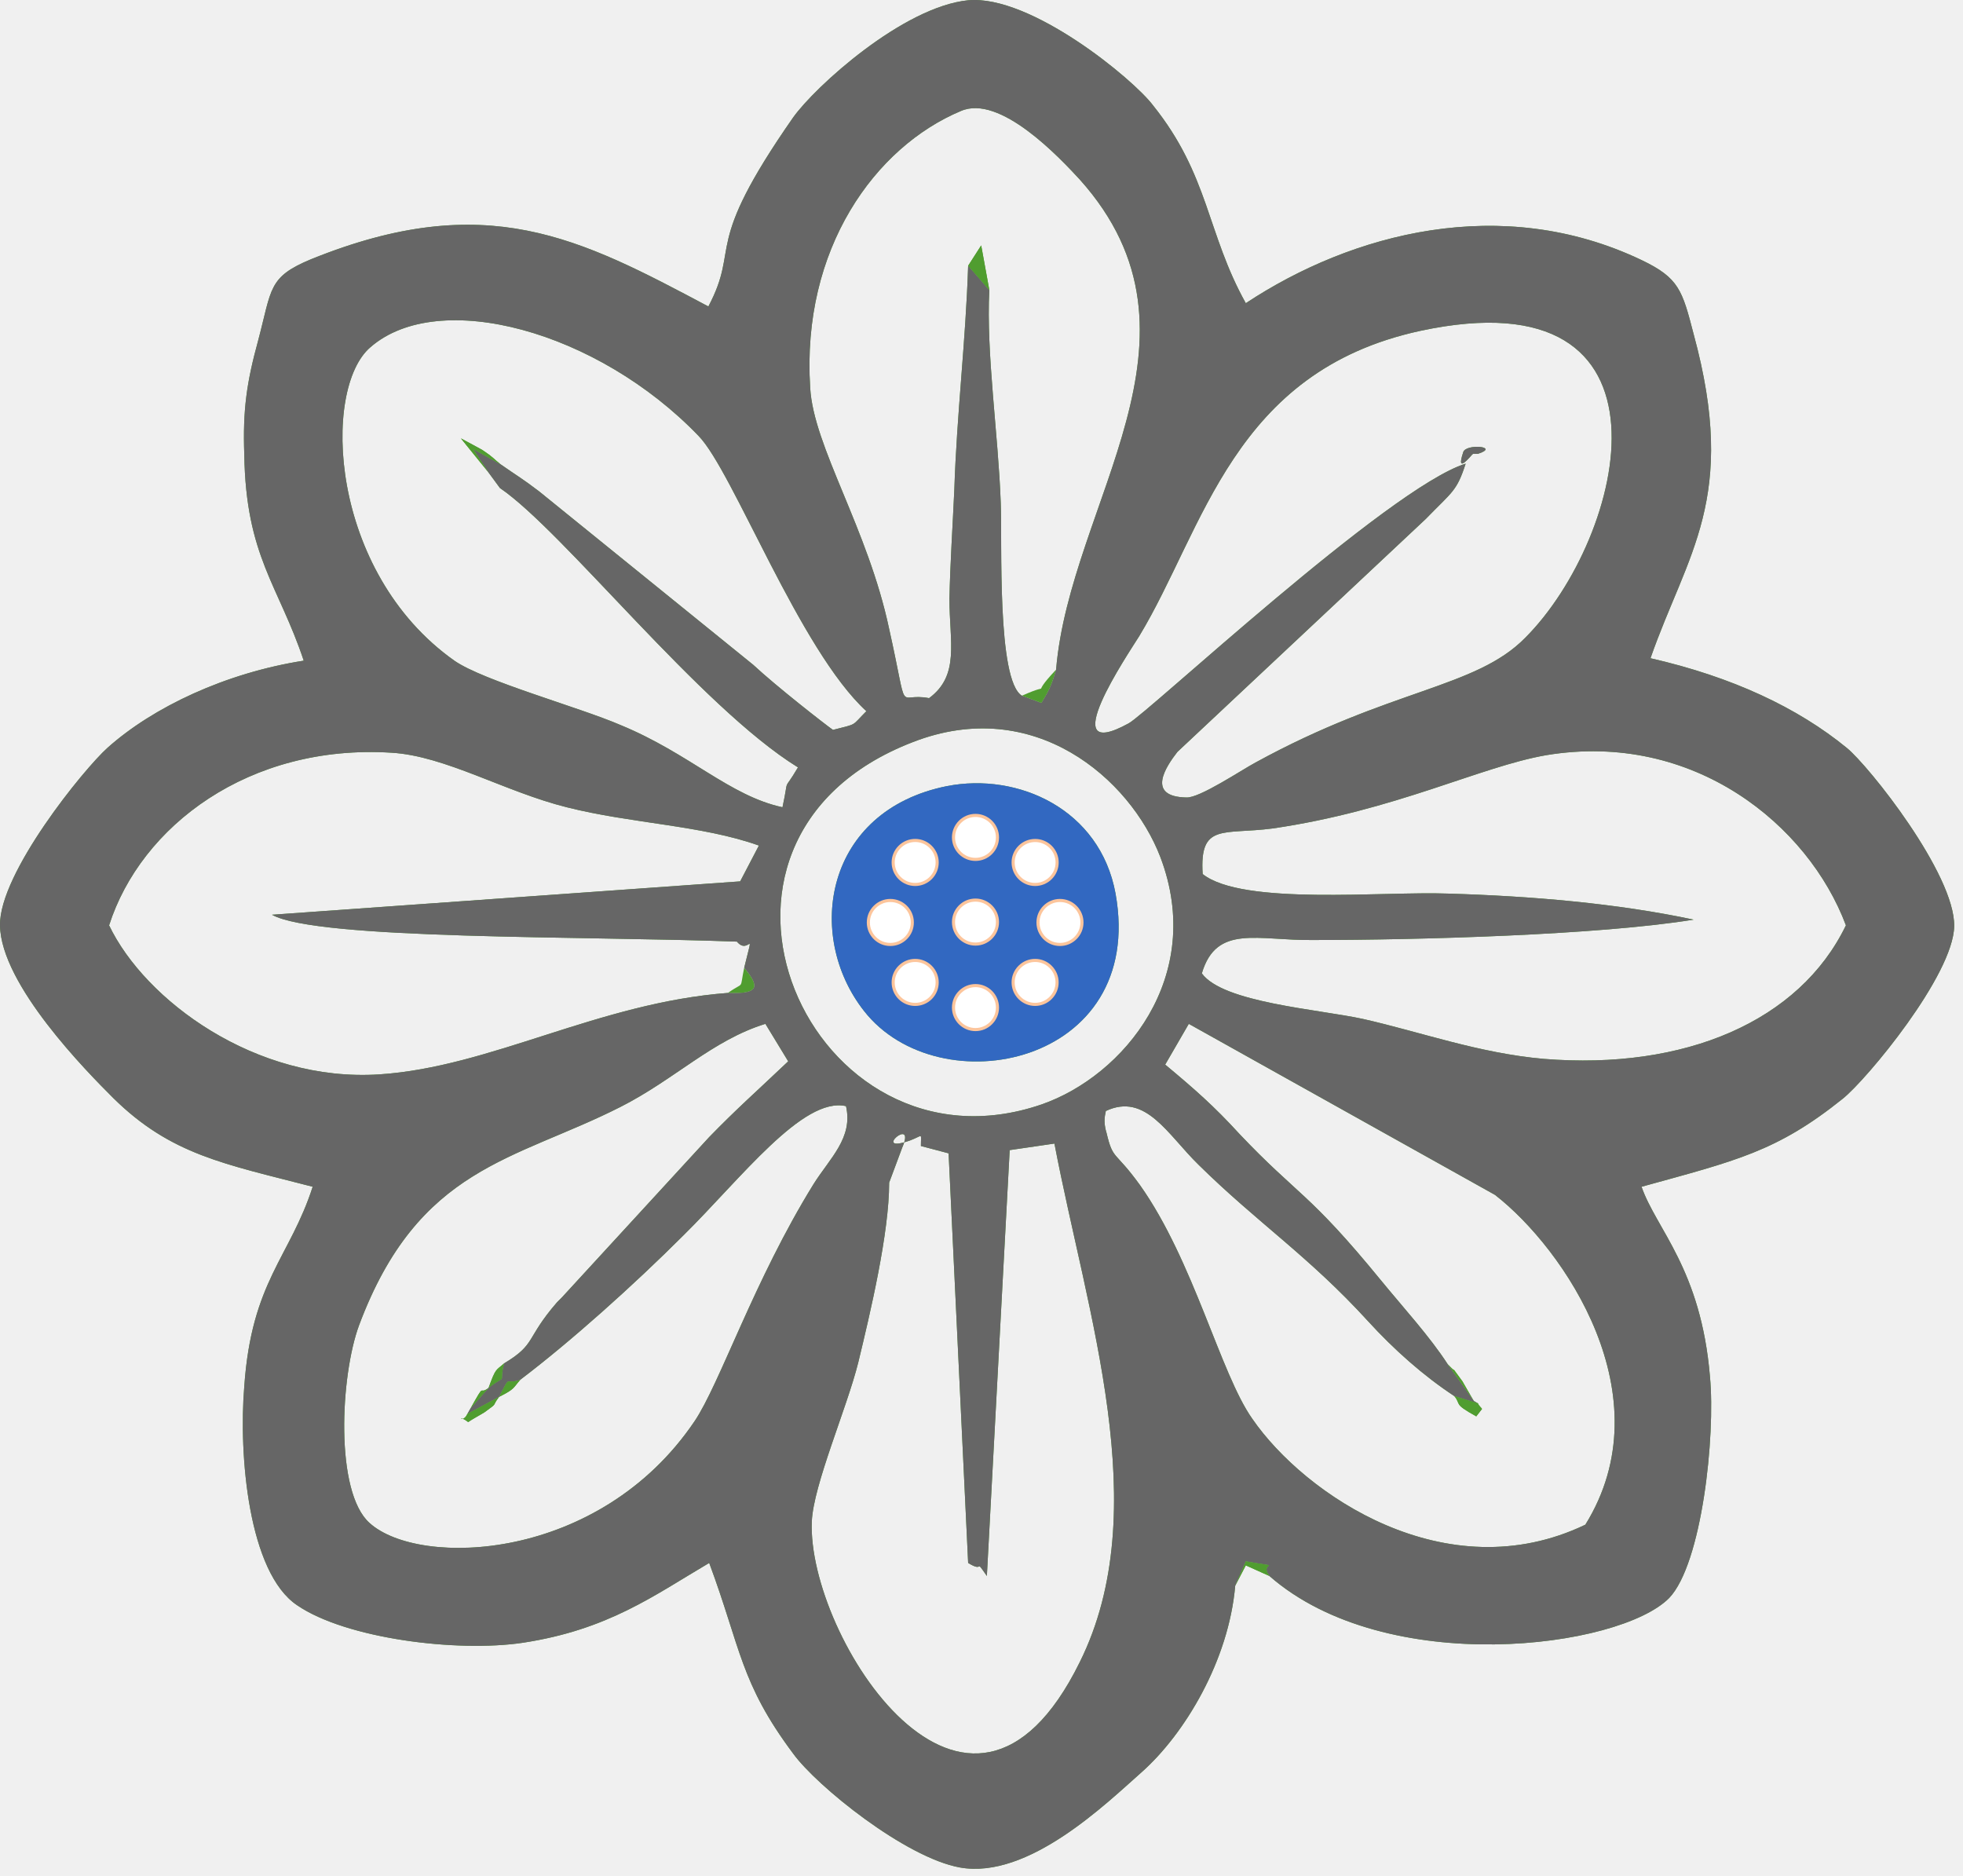
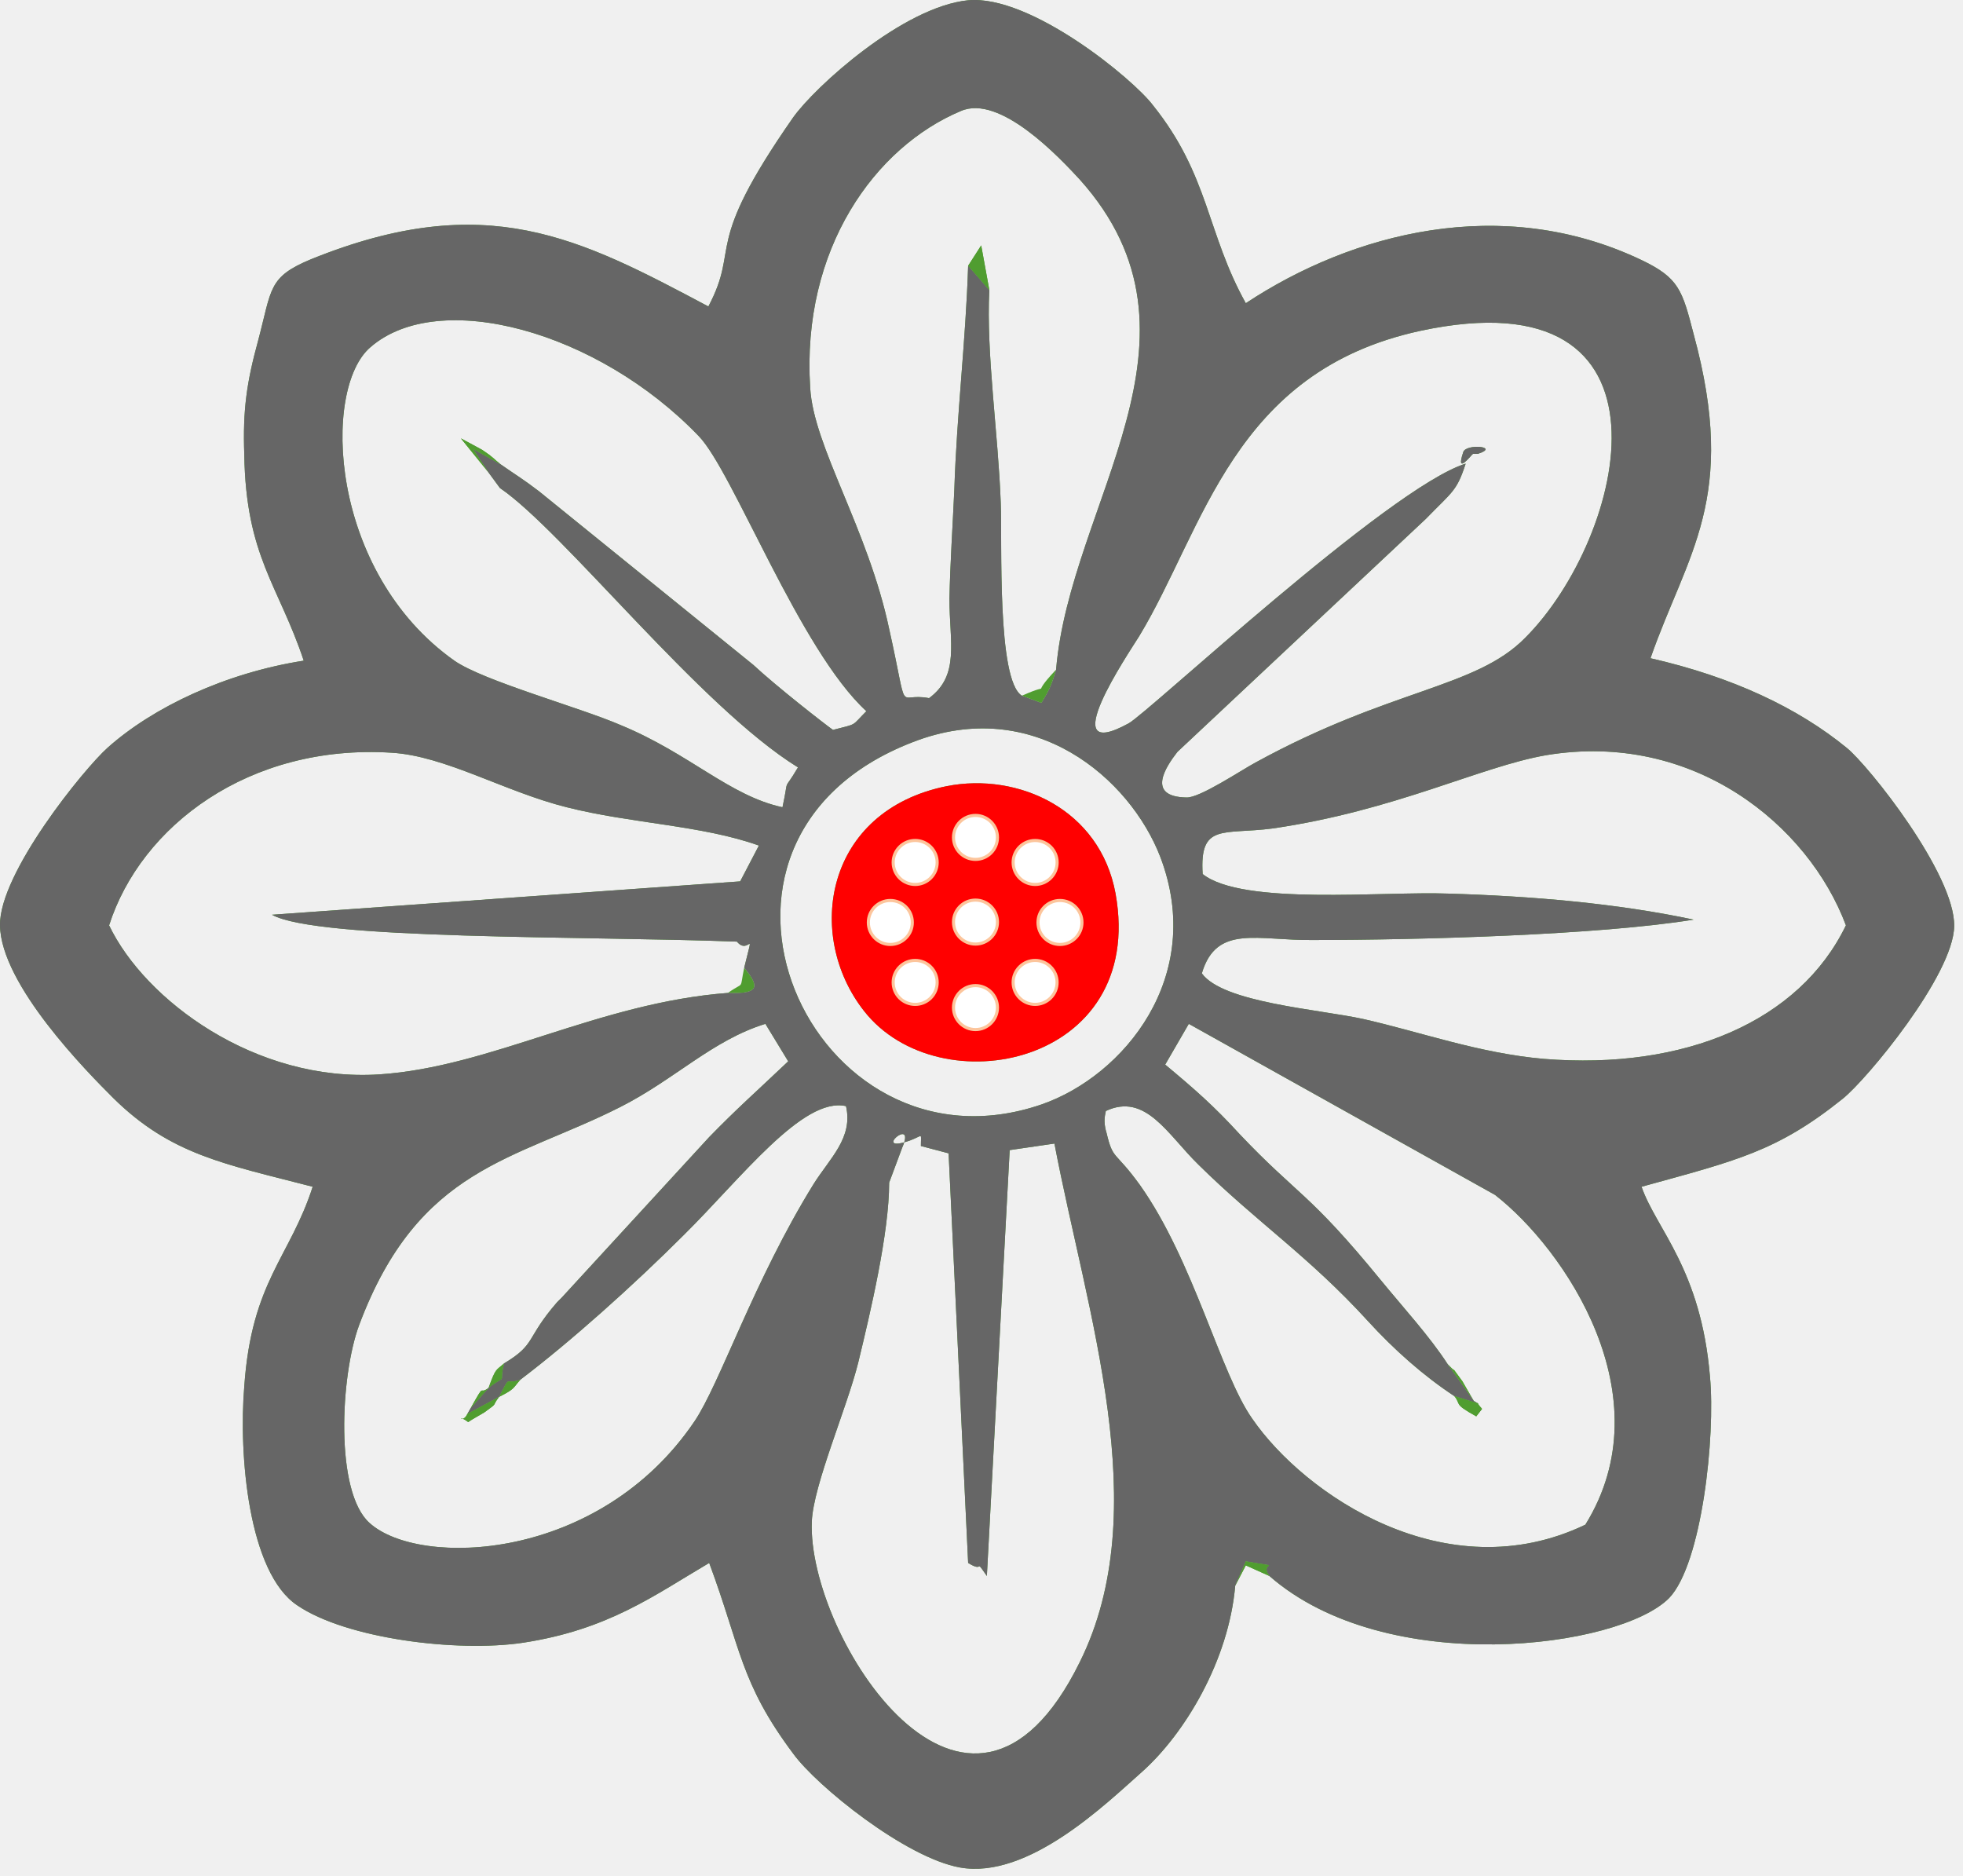
<svg xmlns="http://www.w3.org/2000/svg" width="45" height="43" viewBox="0 0 45 43" fill="none">
  <path fill-rule="evenodd" clip-rule="evenodd" d="M20.383 27.109L20.682 26.307C21.018 25.541 19.935 26.475 20.869 26.139C21.167 26.027 21.111 25.952 21.111 26.269L21.746 26.437L22.194 35.826C22.586 36.069 22.325 35.696 22.623 36.125L23.146 26.363L24.172 26.213C24.919 30.133 26.487 34.613 24.751 38.103C22.194 43.293 18.498 37.506 18.61 34.874C18.647 34.034 19.413 32.28 19.674 31.234C19.954 30.077 20.383 28.267 20.383 27.109ZM33.337 32L33.879 32.168L33.785 32.112L33.188 31.272C32.778 30.637 32.162 29.965 31.658 29.349C29.996 27.315 29.754 27.408 28.41 25.989C27.831 25.355 27.383 24.963 26.711 24.403L27.252 23.469L34.271 27.389C35.857 28.621 38.172 32 36.343 34.949C33.151 36.48 29.903 34.258 28.708 32.522C27.98 31.496 27.364 28.901 26.133 27.165C25.554 26.363 25.517 26.605 25.367 25.971C25.274 25.672 25.349 25.523 25.349 25.467C26.263 25.037 26.767 26.008 27.476 26.699C28.82 28.024 29.996 28.789 31.359 30.282C31.956 30.936 32.628 31.533 33.337 32ZM11.554 31.253C11.424 31.794 11.666 31.458 11.2 31.813L10.789 32.28L10.714 32.41L11.442 32.018C11.722 31.477 11.554 31.757 11.928 31.626C13.085 30.749 14.522 29.461 15.661 28.323C16.986 27.016 18.405 25.131 19.394 25.355C19.562 26.083 19.021 26.549 18.647 27.147C17.285 29.349 16.501 31.72 15.922 32.578C13.738 35.808 9.613 35.938 8.474 34.912C7.672 34.202 7.803 31.533 8.232 30.376C9.594 26.736 11.797 26.605 14.224 25.373C15.474 24.739 16.333 23.843 17.546 23.469L18.069 24.328C17.322 25.037 16.893 25.411 16.258 26.064L12.88 29.741C12.842 29.779 12.805 29.816 12.768 29.853C12.04 30.693 12.301 30.805 11.554 31.253ZM20.925 17.011C23.706 15.928 25.909 17.851 26.599 19.643C27.644 22.387 25.759 24.664 23.874 25.317C18.591 27.128 15.064 19.27 20.925 17.011ZM27.57 20.035C27.495 18.859 28.036 19.139 29.175 18.99C31.994 18.579 33.935 17.571 35.447 17.31C38.825 16.75 41.457 18.915 42.316 21.211C41.252 23.413 38.62 24.533 35.391 24.272C33.898 24.141 32.572 23.656 31.247 23.357C30.22 23.133 28.036 22.984 27.551 22.312C27.887 21.174 28.839 21.566 30.108 21.547C32.498 21.547 36.641 21.435 38.825 21.08C37.071 20.707 35.111 20.539 33.188 20.483C31.714 20.427 28.484 20.763 27.57 20.035ZM17.061 22.181C17.378 22.573 17.471 22.797 16.688 22.76C13.72 22.984 11.256 24.459 8.698 24.627C5.861 24.813 3.323 22.928 2.501 21.211C3.229 18.934 5.712 17.048 8.978 17.254C10.21 17.328 11.573 18.15 12.992 18.504C14.466 18.878 16.09 18.915 17.397 19.382L16.968 20.203L6.235 20.968C7.261 21.547 13.421 21.453 16.893 21.584C17.173 21.92 17.303 21.192 17.061 22.181ZM33.879 10.403C34.401 10.235 33.599 10.161 33.543 10.366C33.356 10.926 33.748 10.403 33.767 10.403C33.804 10.403 33.879 10.403 33.879 10.403ZM33.599 10.627C31.826 11.187 26.3 16.358 25.871 16.582C24.135 17.534 25.871 14.976 26.114 14.584C27.607 12.12 28.26 8.518 32.554 7.585C38.713 6.259 37.276 12.307 34.962 14.622C33.823 15.779 31.882 15.779 28.783 17.478C28.466 17.646 27.495 18.299 27.196 18.28C26.263 18.262 26.73 17.571 26.991 17.235L32.684 11.896C33.3 11.262 33.394 11.262 33.599 10.627ZM11.2 10.832L11.461 11.187C12.917 12.177 16.053 16.208 18.293 17.59C17.919 18.224 18.106 17.72 17.938 18.504C16.725 18.243 15.81 17.272 14.224 16.619C13.272 16.208 11.088 15.611 10.416 15.144C7.541 13.11 7.373 8.91 8.493 7.958C10.061 6.595 13.701 7.585 16.015 9.993C16.799 10.795 18.33 14.902 19.861 16.302C19.506 16.656 19.674 16.582 19.095 16.731C18.909 16.6 17.808 15.742 17.266 15.238L12.357 11.262C11.965 10.963 11.853 10.907 11.48 10.646L10.845 10.291L11.2 10.832ZM24.21 15.35C24.098 15.742 24.042 15.835 23.874 16.115L23.426 15.947C22.847 15.592 22.978 12.4 22.941 11.523C22.885 9.955 22.605 8.107 22.679 6.651L22.194 6.091C22.138 7.827 21.933 9.489 21.877 11.225C21.839 12.065 21.783 12.886 21.765 13.726C21.765 14.715 22.007 15.48 21.298 16.003C20.533 15.854 20.85 16.507 20.383 14.416C19.898 12.12 18.647 10.235 18.573 8.891C18.367 5.699 20.066 3.366 22.026 2.545C22.922 2.153 24.285 3.609 24.751 4.113C27.999 7.734 24.527 11.523 24.21 15.35ZM28.316 36.349L28.559 35.789C29.511 35.957 28.839 35.77 29.1 36.125C31.788 38.477 37.127 37.786 38.265 36.629C39.012 35.845 39.329 32.933 39.199 31.552C38.993 29.088 37.967 28.173 37.631 27.203C39.796 26.605 40.729 26.4 42.241 25.187C42.801 24.739 44.78 22.349 44.798 21.23C44.817 20.035 42.839 17.552 42.334 17.142C41.215 16.227 39.721 15.518 37.836 15.088C38.676 12.681 39.852 11.43 38.825 7.659C38.564 6.651 38.489 6.371 37.631 5.961C34.42 4.43 30.986 5.345 28.559 6.95C27.663 5.345 27.719 4.019 26.431 2.414C25.983 1.817 23.631 -0.124 22.194 0.006C20.701 0.156 18.685 1.985 18.181 2.694C16.072 5.718 16.986 5.606 16.239 7.025C13.29 5.457 11.144 4.318 7.131 5.942C6.141 6.353 6.235 6.614 5.917 7.809C5.656 8.761 5.563 9.395 5.6 10.422C5.637 12.755 6.384 13.408 6.963 15.144C5.171 15.424 3.509 16.208 2.464 17.142C1.923 17.627 -0.019 20.016 0 21.211C0.019 22.573 1.997 24.571 2.595 25.168C3.92 26.475 5.152 26.68 7.168 27.203C6.645 28.826 5.768 29.368 5.6 31.776C5.469 33.344 5.693 36.05 6.813 36.797C7.933 37.562 10.472 37.88 11.984 37.656C13.944 37.357 14.989 36.573 16.258 35.826C16.986 37.786 16.968 38.57 18.181 40.194C18.722 40.941 20.757 42.583 22.007 42.807C23.575 43.087 25.367 41.333 26.17 40.623C27.159 39.746 28.167 38.066 28.316 36.349Z" fill="#509D30" />
  <path fill-rule="evenodd" clip-rule="evenodd" d="M21.709 18.019C18.909 18.579 18.443 21.435 19.805 23.171C21.523 25.373 26.282 24.421 25.573 20.483C25.218 18.542 23.333 17.702 21.709 18.019Z" fill="#509D30" />
  <path fill-rule="evenodd" clip-rule="evenodd" d="M22.007 19.605C21.746 19.064 21.709 19.381 21.933 18.784C22.698 18.28 22.362 18.374 22.941 18.896C22.885 19.568 22.735 19.624 22.007 19.605Z" fill="#509D30" />
  <path fill-rule="evenodd" clip-rule="evenodd" d="M20.644 19.549C21.316 19.941 21.26 19.736 21.186 20.688L20.084 20.669C20.01 19.755 19.991 19.941 20.644 19.549Z" fill="#509D30" />
  <path fill-rule="evenodd" clip-rule="evenodd" d="M24.583 21.472C24.322 21.939 23.519 21.92 23.613 20.744C24.34 20.464 23.762 20.483 24.546 20.669C24.564 20.782 24.919 20.8 24.583 21.472Z" fill="#509D30" />
  <path fill-rule="evenodd" clip-rule="evenodd" d="M22.306 21.845C22.25 21.845 22.138 21.864 22.1 21.789C22.063 21.715 21.97 21.752 21.914 21.715C21.634 21.36 21.354 20.651 22.063 20.427C23.09 20.072 23.556 21.397 22.791 21.771C22.735 21.808 22.474 21.845 22.306 21.845Z" fill="#509D30" />
  <path fill-rule="evenodd" clip-rule="evenodd" d="M22.194 6.091L22.68 6.651L22.493 5.625L22.194 6.091Z" fill="#509D30" />
  <path fill-rule="evenodd" clip-rule="evenodd" d="M23.426 15.947L23.874 16.115C24.042 15.835 24.098 15.742 24.21 15.35C23.538 16.059 24.229 15.592 23.426 15.947Z" fill="#509D30" />
  <path fill-rule="evenodd" clip-rule="evenodd" d="M33.786 32.111C33.749 32.056 33.525 31.663 33.525 31.663C33.152 31.16 33.488 31.589 33.189 31.271L33.786 32.111ZM33.88 32.167L33.338 32C33.506 32.205 33.301 32.167 33.842 32.466L33.973 32.298C33.973 32.279 33.898 32.223 33.88 32.167Z" fill="#509D30" />
  <path fill-rule="evenodd" clip-rule="evenodd" d="M16.687 22.76C17.471 22.797 17.378 22.573 17.06 22.181C16.948 22.723 17.079 22.48 16.687 22.76Z" fill="#509D30" />
  <path fill-rule="evenodd" clip-rule="evenodd" d="M11.2 31.813C10.957 31.999 11.144 31.645 10.789 32.279L11.2 31.813ZM10.714 32.41C10.602 32.653 10.453 32.391 10.733 32.597C10.808 32.541 11.05 32.41 11.106 32.373C11.442 32.13 11.256 32.261 11.442 32.018L10.714 32.41Z" fill="#509D30" />
  <path fill-rule="evenodd" clip-rule="evenodd" d="M11.554 31.253C11.368 31.421 11.368 31.346 11.2 31.813C11.666 31.459 11.424 31.794 11.554 31.253ZM11.928 31.627C11.554 31.757 11.722 31.477 11.442 32.019C11.816 31.832 11.76 31.813 11.928 31.627Z" fill="#509D30" />
  <path fill-rule="evenodd" clip-rule="evenodd" d="M28.316 36.349L28.559 35.882L29.1 36.125C28.839 35.77 29.511 35.957 28.559 35.789L28.316 36.349Z" fill="#509D30" />
  <path fill-rule="evenodd" clip-rule="evenodd" d="M11.48 10.646C11.312 10.515 11.33 10.496 11.05 10.31C11.05 10.31 10.64 10.086 10.565 10.048L11.2 10.832L10.845 10.291L11.48 10.646Z" fill="#509D30" />
  <path d="M22.361 21.64C22.64 21.64 22.865 21.414 22.865 21.136C22.865 20.858 22.64 20.632 22.361 20.632C22.083 20.632 21.857 20.858 21.857 21.136C21.857 21.414 22.083 21.64 22.361 21.64Z" fill="#509D30" stroke="#FCC59C" stroke-width="0.071" stroke-miterlimit="2.613" />
  <path d="M22.361 19.699C22.64 19.699 22.865 19.474 22.865 19.195C22.865 18.917 22.64 18.691 22.361 18.691C22.083 18.691 21.857 18.917 21.857 19.195C21.857 19.474 22.083 19.699 22.361 19.699Z" fill="#509D30" stroke="#FCC59C" stroke-width="0.071" stroke-miterlimit="2.613" />
  <path d="M22.361 23.6C22.64 23.6 22.865 23.374 22.865 23.096C22.865 22.818 22.64 22.592 22.361 22.592C22.083 22.592 21.857 22.818 21.857 23.096C21.857 23.374 22.083 23.6 22.361 23.6Z" fill="#509D30" stroke="#FCC59C" stroke-width="0.071" stroke-miterlimit="2.613" />
  <path d="M20.914 21.145C20.914 20.867 20.688 20.641 20.41 20.641C20.131 20.641 19.906 20.867 19.906 21.145C19.906 21.423 20.131 21.649 20.41 21.649C20.688 21.649 20.914 21.423 20.914 21.145Z" fill="#509D30" stroke="#FCC59C" stroke-width="0.071" stroke-miterlimit="2.613" />
  <path d="M24.802 21.145C24.802 20.867 24.577 20.641 24.298 20.641C24.02 20.641 23.794 20.867 23.794 21.145C23.794 21.423 24.02 21.649 24.298 21.649C24.577 21.649 24.802 21.423 24.802 21.145Z" fill="#509D30" stroke="#FCC59C" stroke-width="0.071" stroke-miterlimit="2.613" />
  <path d="M21.336 22.163C21.139 21.966 20.82 21.966 20.623 22.163C20.426 22.359 20.426 22.678 20.623 22.875C20.82 23.072 21.139 23.072 21.336 22.875C21.533 22.678 21.533 22.359 21.336 22.163Z" fill="#509D30" stroke="#FCC59C" stroke-width="0.071" stroke-miterlimit="2.613" />
  <path d="M24.085 19.413C23.889 19.216 23.57 19.216 23.373 19.413C23.176 19.61 23.176 19.929 23.373 20.126C23.57 20.323 23.889 20.323 24.085 20.126C24.282 19.929 24.282 19.61 24.085 19.413Z" fill="#509D30" stroke="#FCC59C" stroke-width="0.071" stroke-miterlimit="2.613" />
  <path d="M21.336 20.126C21.532 19.929 21.532 19.61 21.336 19.413C21.139 19.216 20.82 19.216 20.623 19.413C20.426 19.61 20.426 19.929 20.623 20.126C20.82 20.323 21.139 20.323 21.336 20.126Z" fill="#509D30" stroke="#FCC59C" stroke-width="0.071" stroke-miterlimit="2.613" />
  <path d="M24.085 22.875C24.282 22.678 24.282 22.359 24.085 22.162C23.888 21.966 23.569 21.966 23.372 22.162C23.176 22.359 23.176 22.678 23.372 22.875C23.569 23.072 23.888 23.072 24.085 22.875Z" fill="#509D30" stroke="#FCC59C" stroke-width="0.071" stroke-miterlimit="2.613" />
  <path fill-rule="evenodd" clip-rule="evenodd" d="M20.383 27.109L20.682 26.307C21.018 25.541 19.935 26.475 20.869 26.139C21.167 26.027 21.111 25.952 21.111 26.269L21.746 26.437L22.194 35.826C22.586 36.069 22.325 35.696 22.623 36.125L23.146 26.363L24.172 26.213C24.919 30.133 26.487 34.613 24.751 38.103C22.194 43.293 18.498 37.506 18.61 34.874C18.647 34.034 19.413 32.28 19.674 31.234C19.954 30.077 20.383 28.267 20.383 27.109ZM33.337 32L33.879 32.168L33.785 32.112L33.188 31.272C32.778 30.637 32.162 29.965 31.658 29.349C29.996 27.315 29.754 27.408 28.41 25.989C27.831 25.355 27.383 24.963 26.711 24.403L27.252 23.469L34.271 27.389C35.857 28.621 38.172 32 36.343 34.949C33.151 36.48 29.903 34.258 28.708 32.522C27.98 31.496 27.364 28.901 26.133 27.165C25.554 26.363 25.517 26.605 25.367 25.971C25.274 25.672 25.349 25.523 25.349 25.467C26.263 25.037 26.767 26.008 27.476 26.699C28.82 28.024 29.996 28.789 31.359 30.282C31.956 30.936 32.628 31.533 33.337 32ZM11.554 31.253C11.424 31.794 11.666 31.458 11.2 31.813L10.789 32.28L10.714 32.41L11.442 32.018C11.722 31.477 11.554 31.757 11.928 31.626C13.085 30.749 14.522 29.461 15.661 28.323C16.986 27.016 18.405 25.131 19.394 25.355C19.562 26.083 19.021 26.549 18.647 27.147C17.285 29.349 16.501 31.72 15.922 32.578C13.738 35.808 9.613 35.938 8.474 34.912C7.672 34.202 7.803 31.533 8.232 30.376C9.594 26.736 11.797 26.605 14.224 25.373C15.474 24.739 16.333 23.843 17.546 23.469L18.069 24.328C17.322 25.037 16.893 25.411 16.258 26.064L12.88 29.741C12.842 29.779 12.805 29.816 12.768 29.853C12.04 30.693 12.301 30.805 11.554 31.253ZM20.925 17.011C23.706 15.928 25.909 17.851 26.599 19.643C27.644 22.387 25.759 24.664 23.874 25.317C18.591 27.128 15.064 19.27 20.925 17.011ZM27.57 20.035C27.495 18.859 28.036 19.139 29.175 18.99C31.994 18.579 33.935 17.571 35.447 17.31C38.825 16.75 41.457 18.915 42.316 21.211C41.252 23.413 38.62 24.533 35.391 24.272C33.898 24.141 32.572 23.656 31.247 23.357C30.22 23.133 28.036 22.984 27.551 22.312C27.887 21.174 28.839 21.566 30.108 21.547C32.498 21.547 36.641 21.435 38.825 21.08C37.071 20.707 35.111 20.539 33.188 20.483C31.714 20.427 28.484 20.763 27.57 20.035ZM17.061 22.181C17.378 22.573 17.471 22.797 16.688 22.76C13.72 22.984 11.256 24.459 8.698 24.627C5.861 24.813 3.323 22.928 2.501 21.211C3.229 18.934 5.712 17.048 8.978 17.254C10.21 17.328 11.573 18.15 12.992 18.504C14.466 18.878 16.09 18.915 17.397 19.382L16.968 20.203L6.235 20.968C7.261 21.547 13.421 21.453 16.893 21.584C17.173 21.92 17.303 21.192 17.061 22.181ZM33.879 10.403C34.401 10.235 33.599 10.161 33.543 10.366C33.356 10.926 33.748 10.403 33.767 10.403C33.804 10.403 33.879 10.403 33.879 10.403ZM33.599 10.627C31.826 11.187 26.3 16.358 25.871 16.582C24.135 17.534 25.871 14.976 26.114 14.584C27.607 12.12 28.26 8.518 32.554 7.585C38.713 6.259 37.276 12.307 34.962 14.622C33.823 15.779 31.882 15.779 28.783 17.478C28.466 17.646 27.495 18.299 27.196 18.28C26.263 18.262 26.73 17.571 26.991 17.235L32.684 11.896C33.3 11.262 33.394 11.262 33.599 10.627ZM11.2 10.832L11.461 11.187C12.917 12.177 16.053 16.208 18.293 17.59C17.919 18.224 18.106 17.72 17.938 18.504C16.725 18.243 15.81 17.272 14.224 16.619C13.272 16.208 11.088 15.611 10.416 15.144C7.541 13.11 7.373 8.91 8.493 7.958C10.061 6.595 13.701 7.585 16.015 9.993C16.799 10.795 18.33 14.902 19.861 16.302C19.506 16.656 19.674 16.582 19.095 16.731C18.909 16.6 17.808 15.742 17.266 15.238L12.357 11.262C11.965 10.963 11.853 10.907 11.48 10.646L10.845 10.291L11.2 10.832ZM24.21 15.35C24.098 15.742 24.042 15.835 23.874 16.115L23.426 15.947C22.847 15.592 22.978 12.4 22.941 11.523C22.885 9.955 22.605 8.107 22.679 6.651L22.194 6.091C22.138 7.827 21.933 9.489 21.877 11.225C21.839 12.065 21.783 12.886 21.765 13.726C21.765 14.715 22.007 15.48 21.298 16.003C20.533 15.854 20.85 16.507 20.383 14.416C19.898 12.12 18.647 10.235 18.573 8.891C18.367 5.699 20.066 3.366 22.026 2.545C22.922 2.153 24.285 3.609 24.751 4.113C27.999 7.734 24.527 11.523 24.21 15.35ZM28.316 36.349L28.559 35.789C29.511 35.957 28.839 35.77 29.1 36.125C31.788 38.477 37.127 37.786 38.265 36.629C39.012 35.845 39.329 32.933 39.199 31.552C38.993 29.088 37.967 28.173 37.631 27.203C39.796 26.605 40.729 26.4 42.241 25.187C42.801 24.739 44.78 22.349 44.798 21.23C44.817 20.035 42.839 17.552 42.334 17.142C41.215 16.227 39.721 15.518 37.836 15.088C38.676 12.681 39.852 11.43 38.825 7.659C38.564 6.651 38.489 6.371 37.631 5.961C34.42 4.43 30.986 5.345 28.559 6.95C27.663 5.345 27.719 4.019 26.431 2.414C25.983 1.817 23.631 -0.124 22.194 0.006C20.701 0.156 18.685 1.985 18.181 2.694C16.072 5.718 16.986 5.606 16.239 7.025C13.29 5.457 11.144 4.318 7.131 5.942C6.141 6.353 6.235 6.614 5.917 7.809C5.656 8.761 5.563 9.395 5.6 10.422C5.637 12.755 6.384 13.408 6.963 15.144C5.171 15.424 3.509 16.208 2.464 17.142C1.923 17.627 -0.019 20.016 0 21.211C0.019 22.573 1.997 24.571 2.595 25.168C3.92 26.475 5.152 26.68 7.168 27.203C6.645 28.826 5.768 29.368 5.6 31.776C5.469 33.344 5.693 36.05 6.813 36.797C7.933 37.562 10.472 37.88 11.984 37.656C13.944 37.357 14.989 36.573 16.258 35.826C16.986 37.786 16.968 38.57 18.181 40.194C18.722 40.941 20.757 42.583 22.007 42.807C23.575 43.087 25.367 41.333 26.17 40.623C27.159 39.746 28.167 38.066 28.316 36.349Z" fill="#666666" />
-   <path fill-rule="evenodd" clip-rule="evenodd" d="M21.709 18.019C18.909 18.579 18.443 21.435 19.805 23.171C21.523 25.373 26.282 24.421 25.573 20.483C25.218 18.542 23.333 17.702 21.709 18.019Z" fill="#3268C1" />
+   <path fill-rule="evenodd" clip-rule="evenodd" d="M21.709 18.019C18.909 18.579 18.443 21.435 19.805 23.171C21.523 25.373 26.282 24.421 25.573 20.483C25.218 18.542 23.333 17.702 21.709 18.019Z" fill="#ff0000" />
  <path fill-rule="evenodd" clip-rule="evenodd" d="M22.194 6.091L22.68 6.651L22.493 5.625L22.194 6.091Z" fill="#509D30" />
  <path fill-rule="evenodd" clip-rule="evenodd" d="M33.786 32.111C33.749 32.056 33.525 31.663 33.525 31.663C33.152 31.16 33.488 31.589 33.189 31.271L33.786 32.111ZM33.88 32.167L33.338 32C33.506 32.205 33.301 32.167 33.842 32.466L33.973 32.298C33.973 32.279 33.898 32.223 33.88 32.167Z" fill="#509D30" />
  <path fill-rule="evenodd" clip-rule="evenodd" d="M11.2 31.813C10.957 31.999 11.144 31.645 10.789 32.279L11.2 31.813ZM10.714 32.41C10.602 32.653 10.453 32.391 10.733 32.597C10.808 32.541 11.05 32.41 11.106 32.373C11.442 32.13 11.256 32.261 11.442 32.018L10.714 32.41Z" fill="#509D30" />
  <path fill-rule="evenodd" clip-rule="evenodd" d="M11.554 31.253C11.368 31.421 11.368 31.346 11.2 31.813C11.666 31.459 11.424 31.794 11.554 31.253ZM11.928 31.627C11.554 31.757 11.722 31.477 11.442 32.019C11.816 31.832 11.76 31.813 11.928 31.627Z" fill="#509D30" />
  <path fill-rule="evenodd" clip-rule="evenodd" d="M28.316 36.349L28.559 35.882L29.1 36.125C28.839 35.77 29.511 35.957 28.559 35.789L28.316 36.349Z" fill="#509D30" />
  <path fill-rule="evenodd" clip-rule="evenodd" d="M11.48 10.646C11.312 10.515 11.33 10.496 11.05 10.31C11.05 10.31 10.64 10.086 10.565 10.048L11.2 10.832L10.845 10.291L11.48 10.646Z" fill="#509D30" />
  <path d="M22.362 21.64C22.64 21.64 22.866 21.415 22.866 21.136C22.866 20.858 22.64 20.632 22.362 20.632C22.084 20.632 21.858 20.858 21.858 21.136C21.858 21.415 22.084 21.64 22.362 21.64Z" fill="white" stroke="#FCC59C" stroke-width="0.071" stroke-miterlimit="2.613" />
  <path d="M22.362 19.699C22.64 19.699 22.866 19.474 22.866 19.195C22.866 18.917 22.64 18.691 22.362 18.691C22.084 18.691 21.858 18.917 21.858 19.195C21.858 19.474 22.084 19.699 22.362 19.699Z" fill="white" />
  <path d="M22.362 23.6C22.64 23.6 22.866 23.374 22.866 23.096C22.866 22.818 22.64 22.592 22.362 22.592C22.084 22.592 21.858 22.818 21.858 23.096C21.858 23.374 22.084 23.6 22.362 23.6Z" fill="white" />
  <path d="M22.362 19.699C22.64 19.699 22.866 19.474 22.866 19.195C22.866 18.917 22.64 18.691 22.362 18.691C22.084 18.691 21.858 18.917 21.858 19.195C21.858 19.474 22.084 19.699 22.362 19.699Z" stroke="#FCC59C" stroke-width="0.071" stroke-miterlimit="2.613" />
  <path d="M22.362 23.6C22.64 23.6 22.866 23.374 22.866 23.096C22.866 22.818 22.64 22.592 22.362 22.592C22.084 22.592 21.858 22.818 21.858 23.096C21.858 23.374 22.084 23.6 22.362 23.6Z" stroke="#FCC59C" stroke-width="0.071" stroke-miterlimit="2.613" />
  <path d="M20.914 21.145C20.914 20.866 20.689 20.641 20.41 20.641C20.132 20.641 19.906 20.866 19.906 21.145C19.906 21.423 20.132 21.649 20.41 21.649C20.689 21.649 20.914 21.423 20.914 21.145Z" fill="white" />
  <path d="M24.803 21.145C24.803 20.866 24.577 20.641 24.299 20.641C24.02 20.641 23.795 20.866 23.795 21.145C23.795 21.423 24.02 21.649 24.299 21.649C24.577 21.649 24.803 21.423 24.803 21.145Z" fill="white" />
  <path d="M20.914 21.145C20.914 20.866 20.689 20.641 20.41 20.641C20.132 20.641 19.906 20.866 19.906 21.145C19.906 21.423 20.132 21.649 20.41 21.649C20.689 21.649 20.914 21.423 20.914 21.145Z" stroke="#FCC59C" stroke-width="0.071" stroke-miterlimit="2.613" />
  <path d="M24.803 21.145C24.803 20.866 24.577 20.641 24.299 20.641C24.02 20.641 23.795 20.866 23.795 21.145C23.795 21.423 24.02 21.649 24.299 21.649C24.577 21.649 24.803 21.423 24.803 21.145Z" stroke="#FCC59C" stroke-width="0.071" stroke-miterlimit="2.613" />
  <path d="M21.336 22.163C21.139 21.966 20.82 21.966 20.623 22.163C20.426 22.36 20.426 22.679 20.623 22.876C20.82 23.072 21.139 23.072 21.336 22.876C21.533 22.679 21.533 22.36 21.336 22.163Z" fill="white" />
  <path d="M24.086 19.413C23.889 19.217 23.57 19.217 23.373 19.413C23.176 19.61 23.176 19.929 23.373 20.126C23.57 20.323 23.889 20.323 24.086 20.126C24.283 19.929 24.283 19.61 24.086 19.413Z" fill="white" />
  <path d="M21.336 22.163C21.139 21.966 20.82 21.966 20.623 22.163C20.426 22.36 20.426 22.679 20.623 22.876C20.82 23.072 21.139 23.072 21.336 22.876C21.533 22.679 21.533 22.36 21.336 22.163Z" stroke="#FCC59C" stroke-width="0.071" stroke-miterlimit="2.613" />
  <path d="M24.086 19.413C23.889 19.217 23.57 19.217 23.373 19.413C23.176 19.61 23.176 19.929 23.373 20.126C23.57 20.323 23.889 20.323 24.086 20.126C24.283 19.929 24.283 19.61 24.086 19.413Z" stroke="#FCC59C" stroke-width="0.071" stroke-miterlimit="2.613" />
  <path d="M21.336 20.126C21.533 19.929 21.533 19.61 21.336 19.413C21.139 19.216 20.82 19.216 20.623 19.413C20.426 19.61 20.426 19.929 20.623 20.126C20.82 20.323 21.139 20.323 21.336 20.126Z" fill="white" />
  <path d="M24.085 22.875C24.282 22.678 24.282 22.359 24.085 22.163C23.889 21.966 23.569 21.966 23.373 22.163C23.176 22.359 23.176 22.678 23.373 22.875C23.569 23.072 23.889 23.072 24.085 22.875Z" fill="white" />
  <path d="M21.336 20.126C21.533 19.929 21.533 19.61 21.336 19.413C21.139 19.216 20.82 19.216 20.623 19.413C20.426 19.61 20.426 19.929 20.623 20.126C20.82 20.323 21.139 20.323 21.336 20.126Z" stroke="#FCC59C" stroke-width="0.071" stroke-miterlimit="2.613" />
  <path d="M24.085 22.875C24.282 22.678 24.282 22.359 24.085 22.163C23.889 21.966 23.569 21.966 23.373 22.163C23.176 22.359 23.176 22.678 23.373 22.875C23.569 23.072 23.889 23.072 24.085 22.875Z" stroke="#FCC59C" stroke-width="0.071" stroke-miterlimit="2.613" />
</svg>
